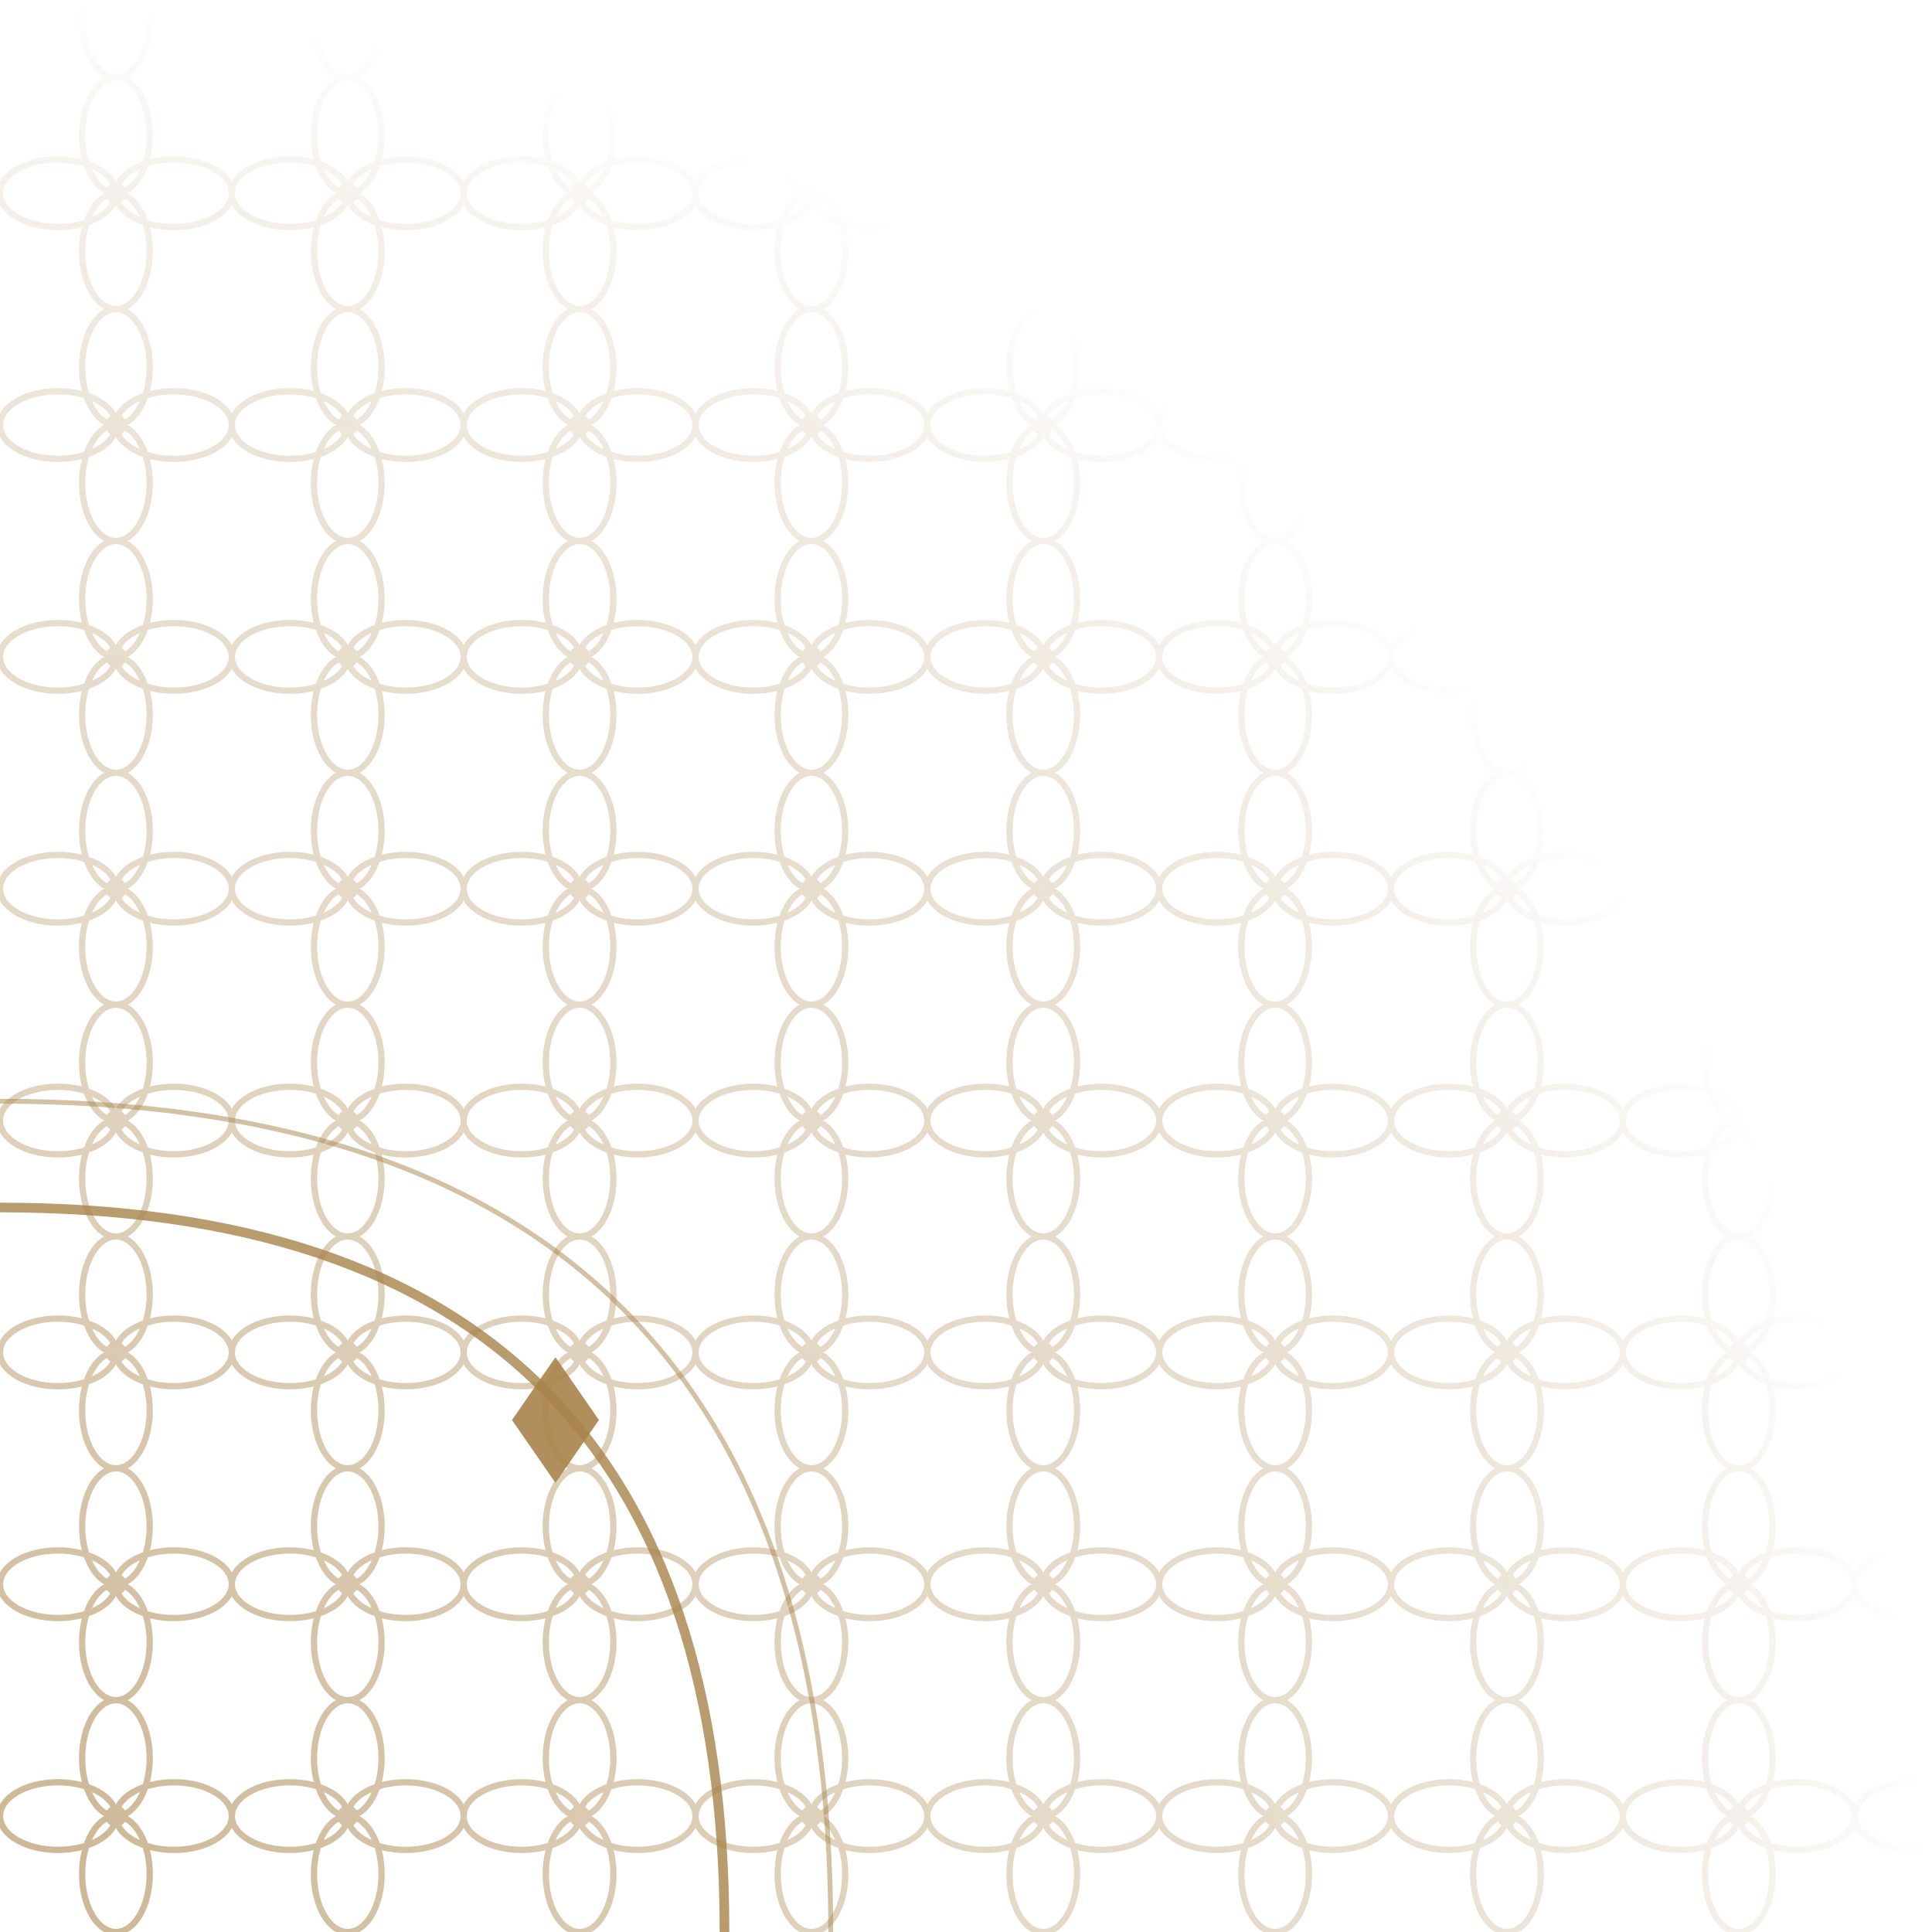
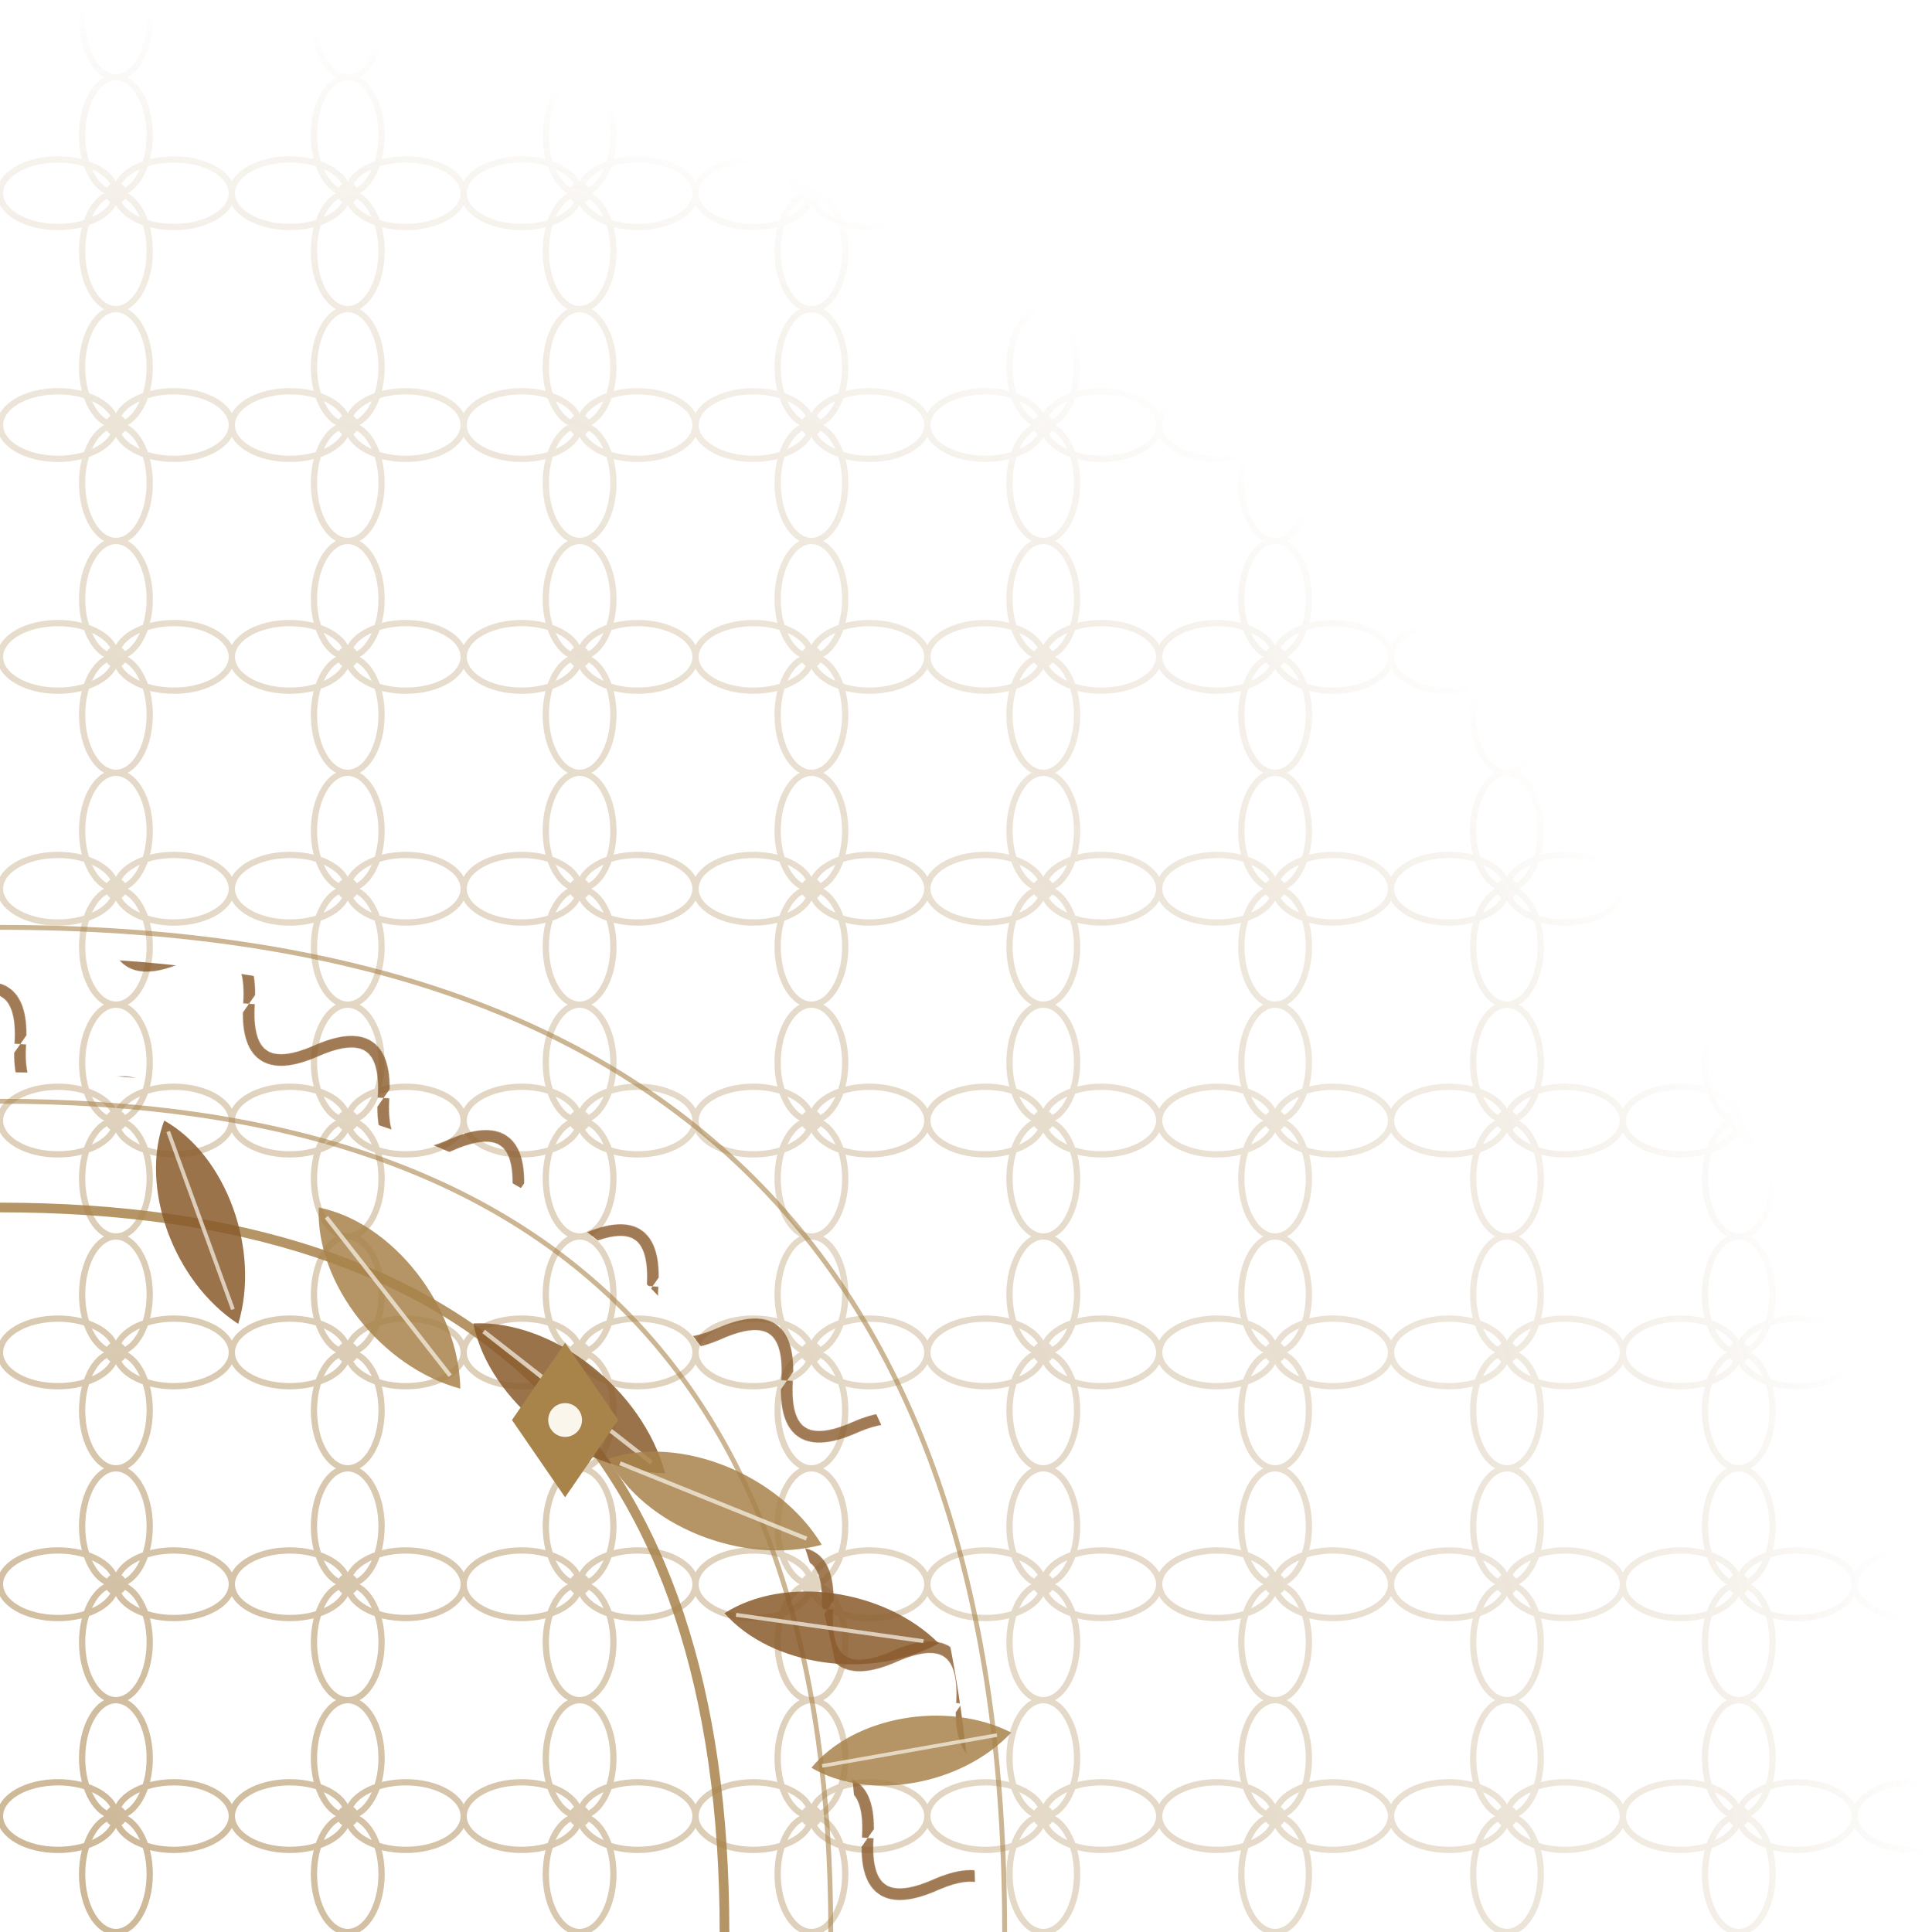
<svg xmlns="http://www.w3.org/2000/svg" viewBox="0 0 400 400" width="400" height="400">
  <defs>
    <pattern id="k" width="48" height="48" patternUnits="userSpaceOnUse">
      <g fill="none" stroke="#a8834a" stroke-width="1.3">
        <ellipse cx="24" cy="12" rx="7" ry="12" />
        <ellipse cx="24" cy="36" rx="7" ry="12" />
        <ellipse cx="12" cy="24" rx="12" ry="7" />
        <ellipse cx="36" cy="24" rx="12" ry="7" />
      </g>
      <circle cx="24" cy="24" r="2.2" fill="#a8834a" />
    </pattern>
+     <pattern id="p" width="34" height="34" patternUnits="userSpaceOnUse" patternTransform="rotate(-35)">
+       <path d="M0 17Q8.5 3 17 17T34 17" fill="none" stroke="#8a5a2b" stroke-width="2.4" />
+     </pattern>
    <radialGradient id="mg" cx="0" cy="0" r="400" gradientUnits="userSpaceOnUse">
      <stop offset="0" stop-color="#fff" />
      <stop offset=".55" stop-color="#fff" stop-opacity=".5" />
      <stop offset="1" stop-color="#000" />
    </radialGradient>
    <mask id="m" maskUnits="userSpaceOnUse" x="0" y="0" width="2000" height="2000">
      <rect width="2000" height="2000" fill="url(#mg)" />
    </mask>
  </defs>
-   <g transform="translate(0,400) scale(1,-1)">
+   <g transform="translate(0 400) scale(1 -1)">
    <rect width="400" height="400" fill="url(#k)" opacity=".6" mask="url(#m)" />
-     <path d="M0 150Q150 150 150 0" fill="none" stroke="#a8834a" stroke-width="2" opacity=".8" />
-     <path d="M0 172Q172 172 172 0" fill="none" stroke="#a8834a" stroke-width="1" opacity=".5" />
-     <path d="M106 106l9 -13 9 13 -9 13z" fill="#a8834a" opacity=".9" />
+     <path d="M0 190Q190 190 190 0" fill="none" stroke="url(#p)" stroke-width="24" opacity=".8" />
+     <path d="M0 150Q150 150 150 0" fill="none" stroke="#a8834a" stroke-width="2" opacity=".85" />
+     <path d="M0 172Q172 172 172 0" fill="none" stroke="#a8834a" stroke-width="1" opacity=".6" />
+     <path d="M0 208Q208 208 208 0" fill="none" stroke="#a8834a" stroke-width="1" opacity=".6" />
+     <g transform="translate(34 168) rotate(-70) scale(0.8)">
+       <path d="M0 0C14 -12 40 -12 56 0C40 12 14 12 0 0Z" fill="#8a5a2b" opacity=".85" />
+       <path d="M3 0H52" stroke="#fbf6ec" stroke-width="1" opacity=".7" />
+     </g>
+     <g transform="translate(66 150) rotate(-52) scale(0.85)">
+       <path d="M0 0C14 -12 40 -12 56 0C40 12 14 12 0 0Z" fill="#a8834a" opacity=".85" />
+       <path d="M3 0H52" stroke="#fbf6ec" stroke-width="1" opacity=".7" />
+     </g>
+     <g transform="translate(98 126) rotate(-38) scale(0.9)">
+       <path d="M0 0C14 -12 40 -12 56 0C40 12 14 12 0 0Z" fill="#8a5a2b" opacity=".85" />
+       <path d="M3 0H52" stroke="#fbf6ec" stroke-width="1" opacity=".7" />
+     </g>
+     <g transform="translate(126 98) rotate(-22) scale(0.85)">
+       <path d="M0 0C14 -12 40 -12 56 0C40 12 14 12 0 0Z" fill="#a8834a" opacity=".85" />
+       <path d="M3 0H52" stroke="#fbf6ec" stroke-width="1" opacity=".7" />
+     </g>
+     <g transform="translate(150 66) rotate(-8) scale(0.8)">
+       <path d="M0 0C14 -12 40 -12 56 0C40 12 14 12 0 0Z" fill="#8a5a2b" opacity=".85" />
+       <path d="M3 0H52" stroke="#fbf6ec" stroke-width="1" opacity=".7" />
+     </g>
+     <g transform="translate(168 34) rotate(10) scale(0.75)">
+       <path d="M0 0C14 -12 40 -12 56 0C40 12 14 12 0 0Z" fill="#a8834a" opacity=".85" />
+       <path d="M3 0H52" stroke="#fbf6ec" stroke-width="1" opacity=".7" />
+     </g>
+     <path d="M106 106l11 -16 11 16 -11 16z" fill="#a8834a" />
+     <circle cx="117" cy="106" r="3.5" fill="#fbf6ec" />
  </g>
</svg>
